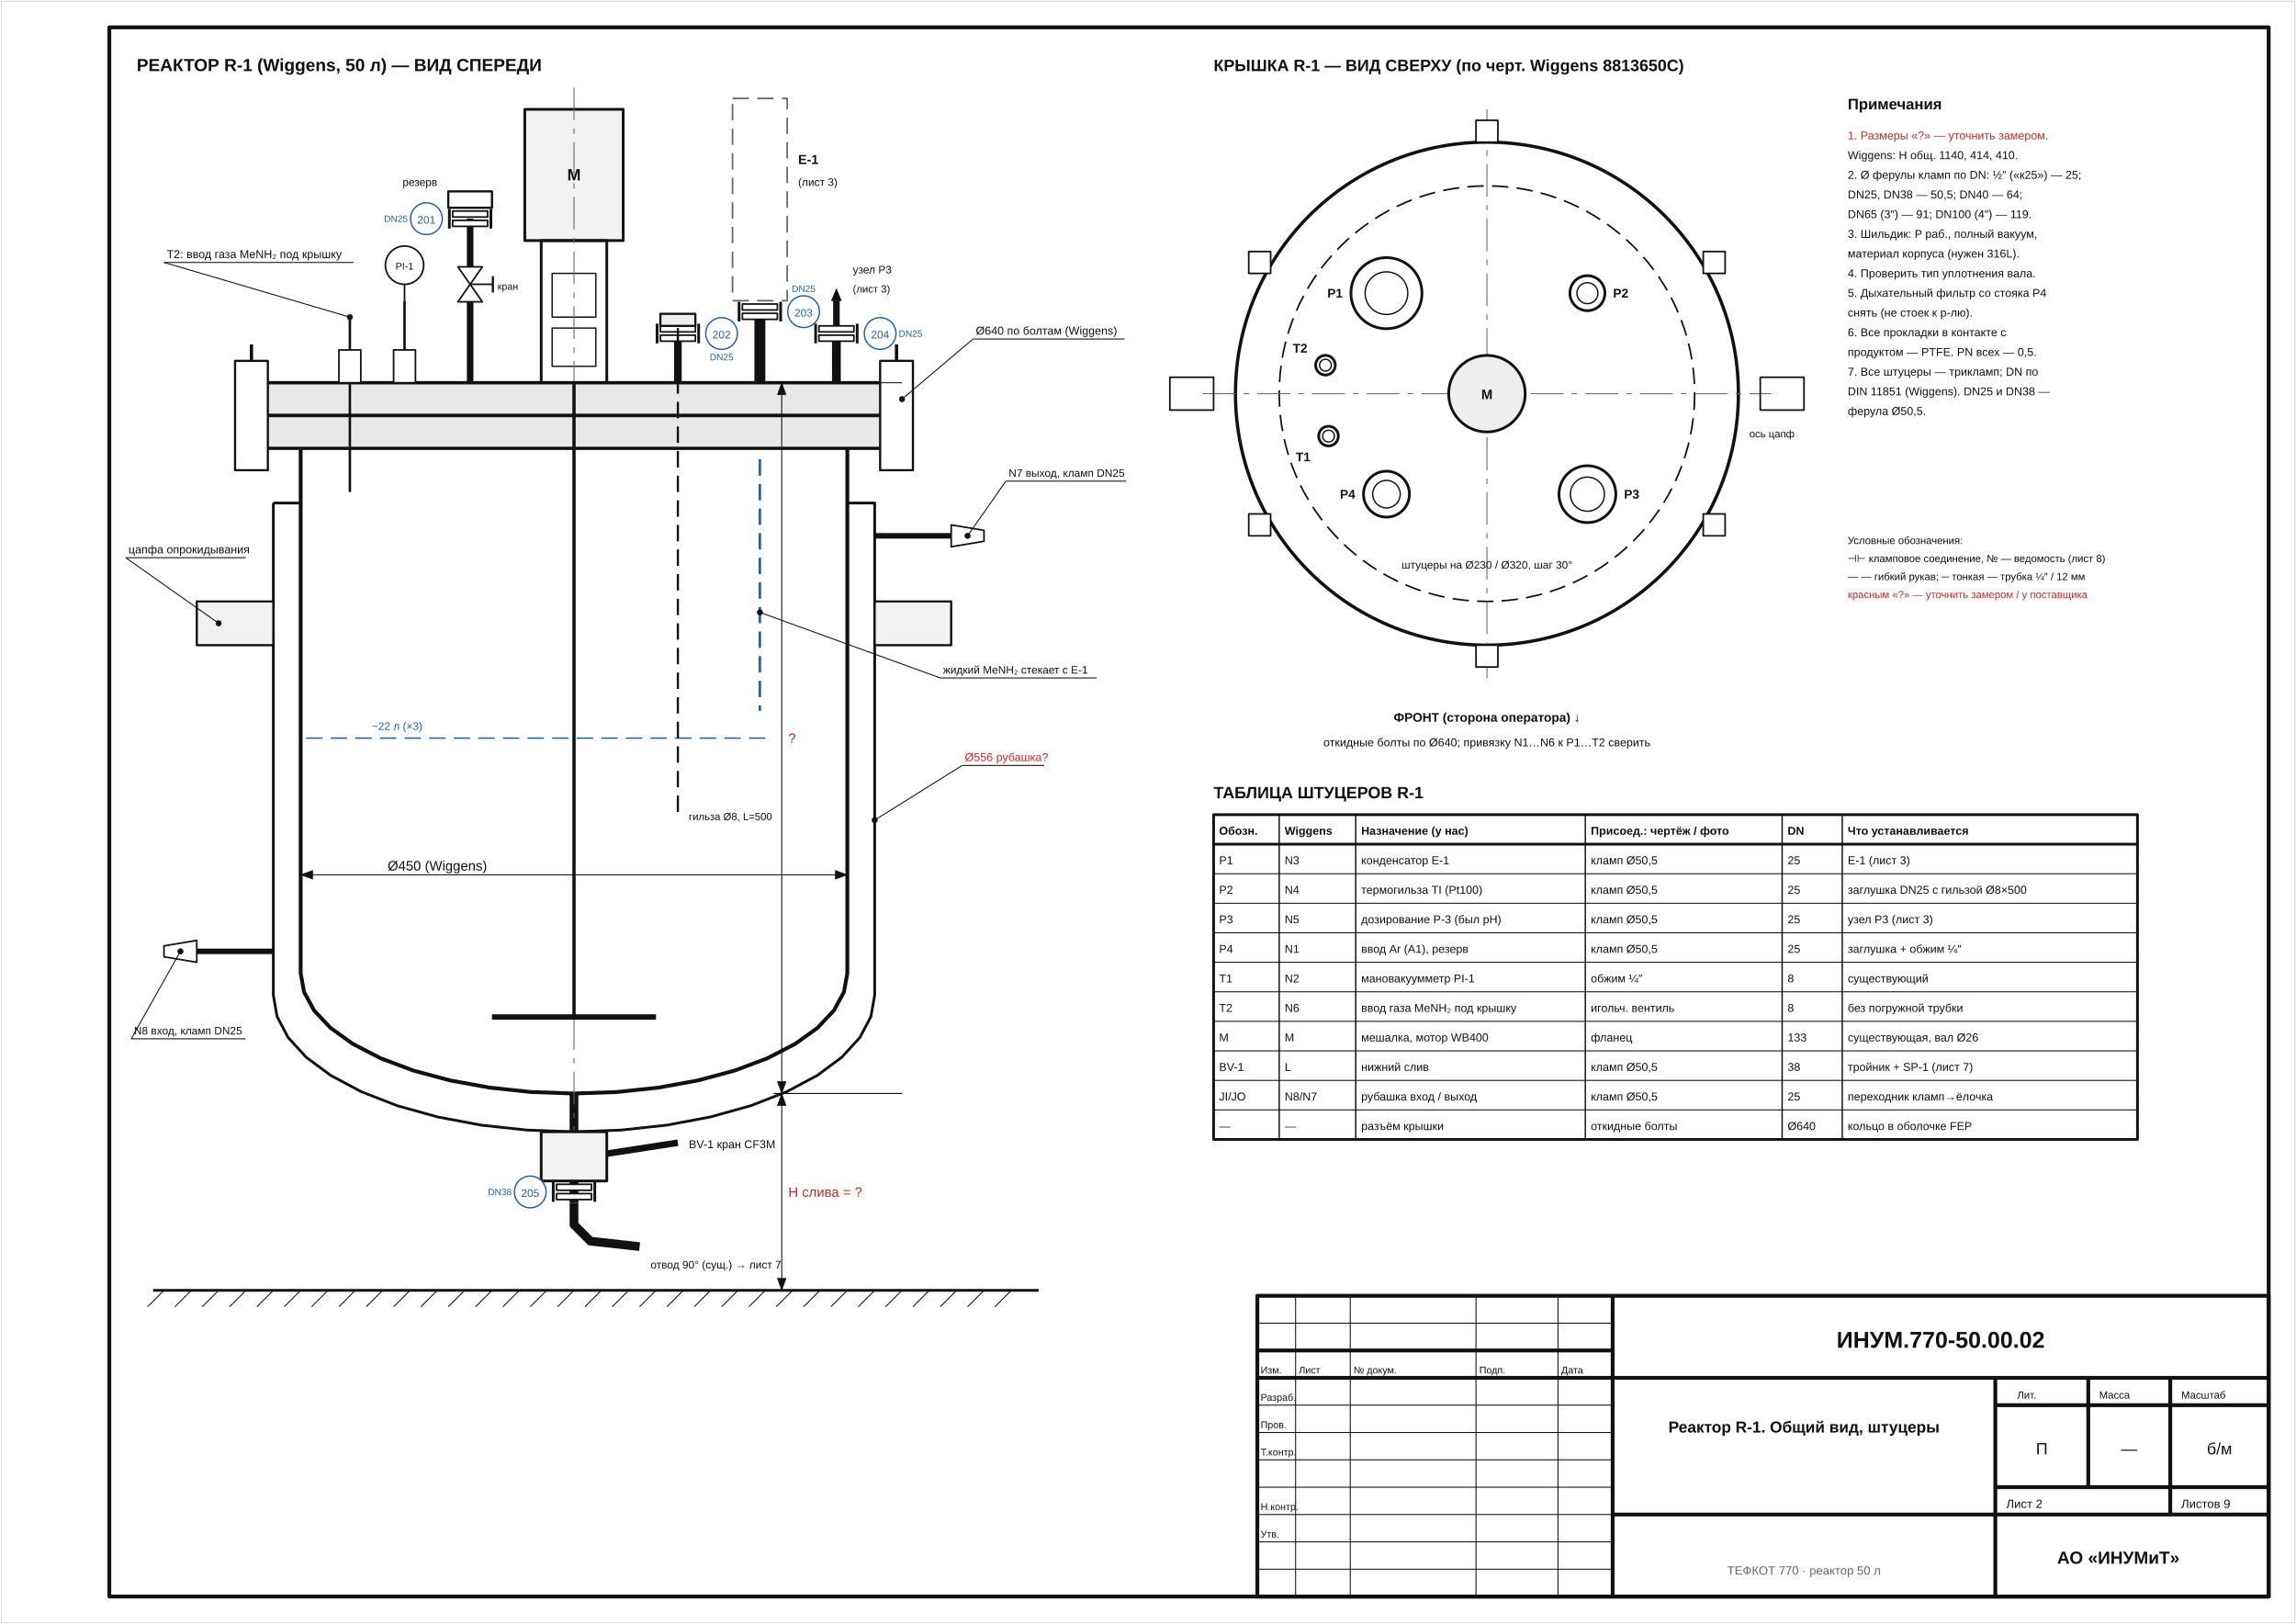
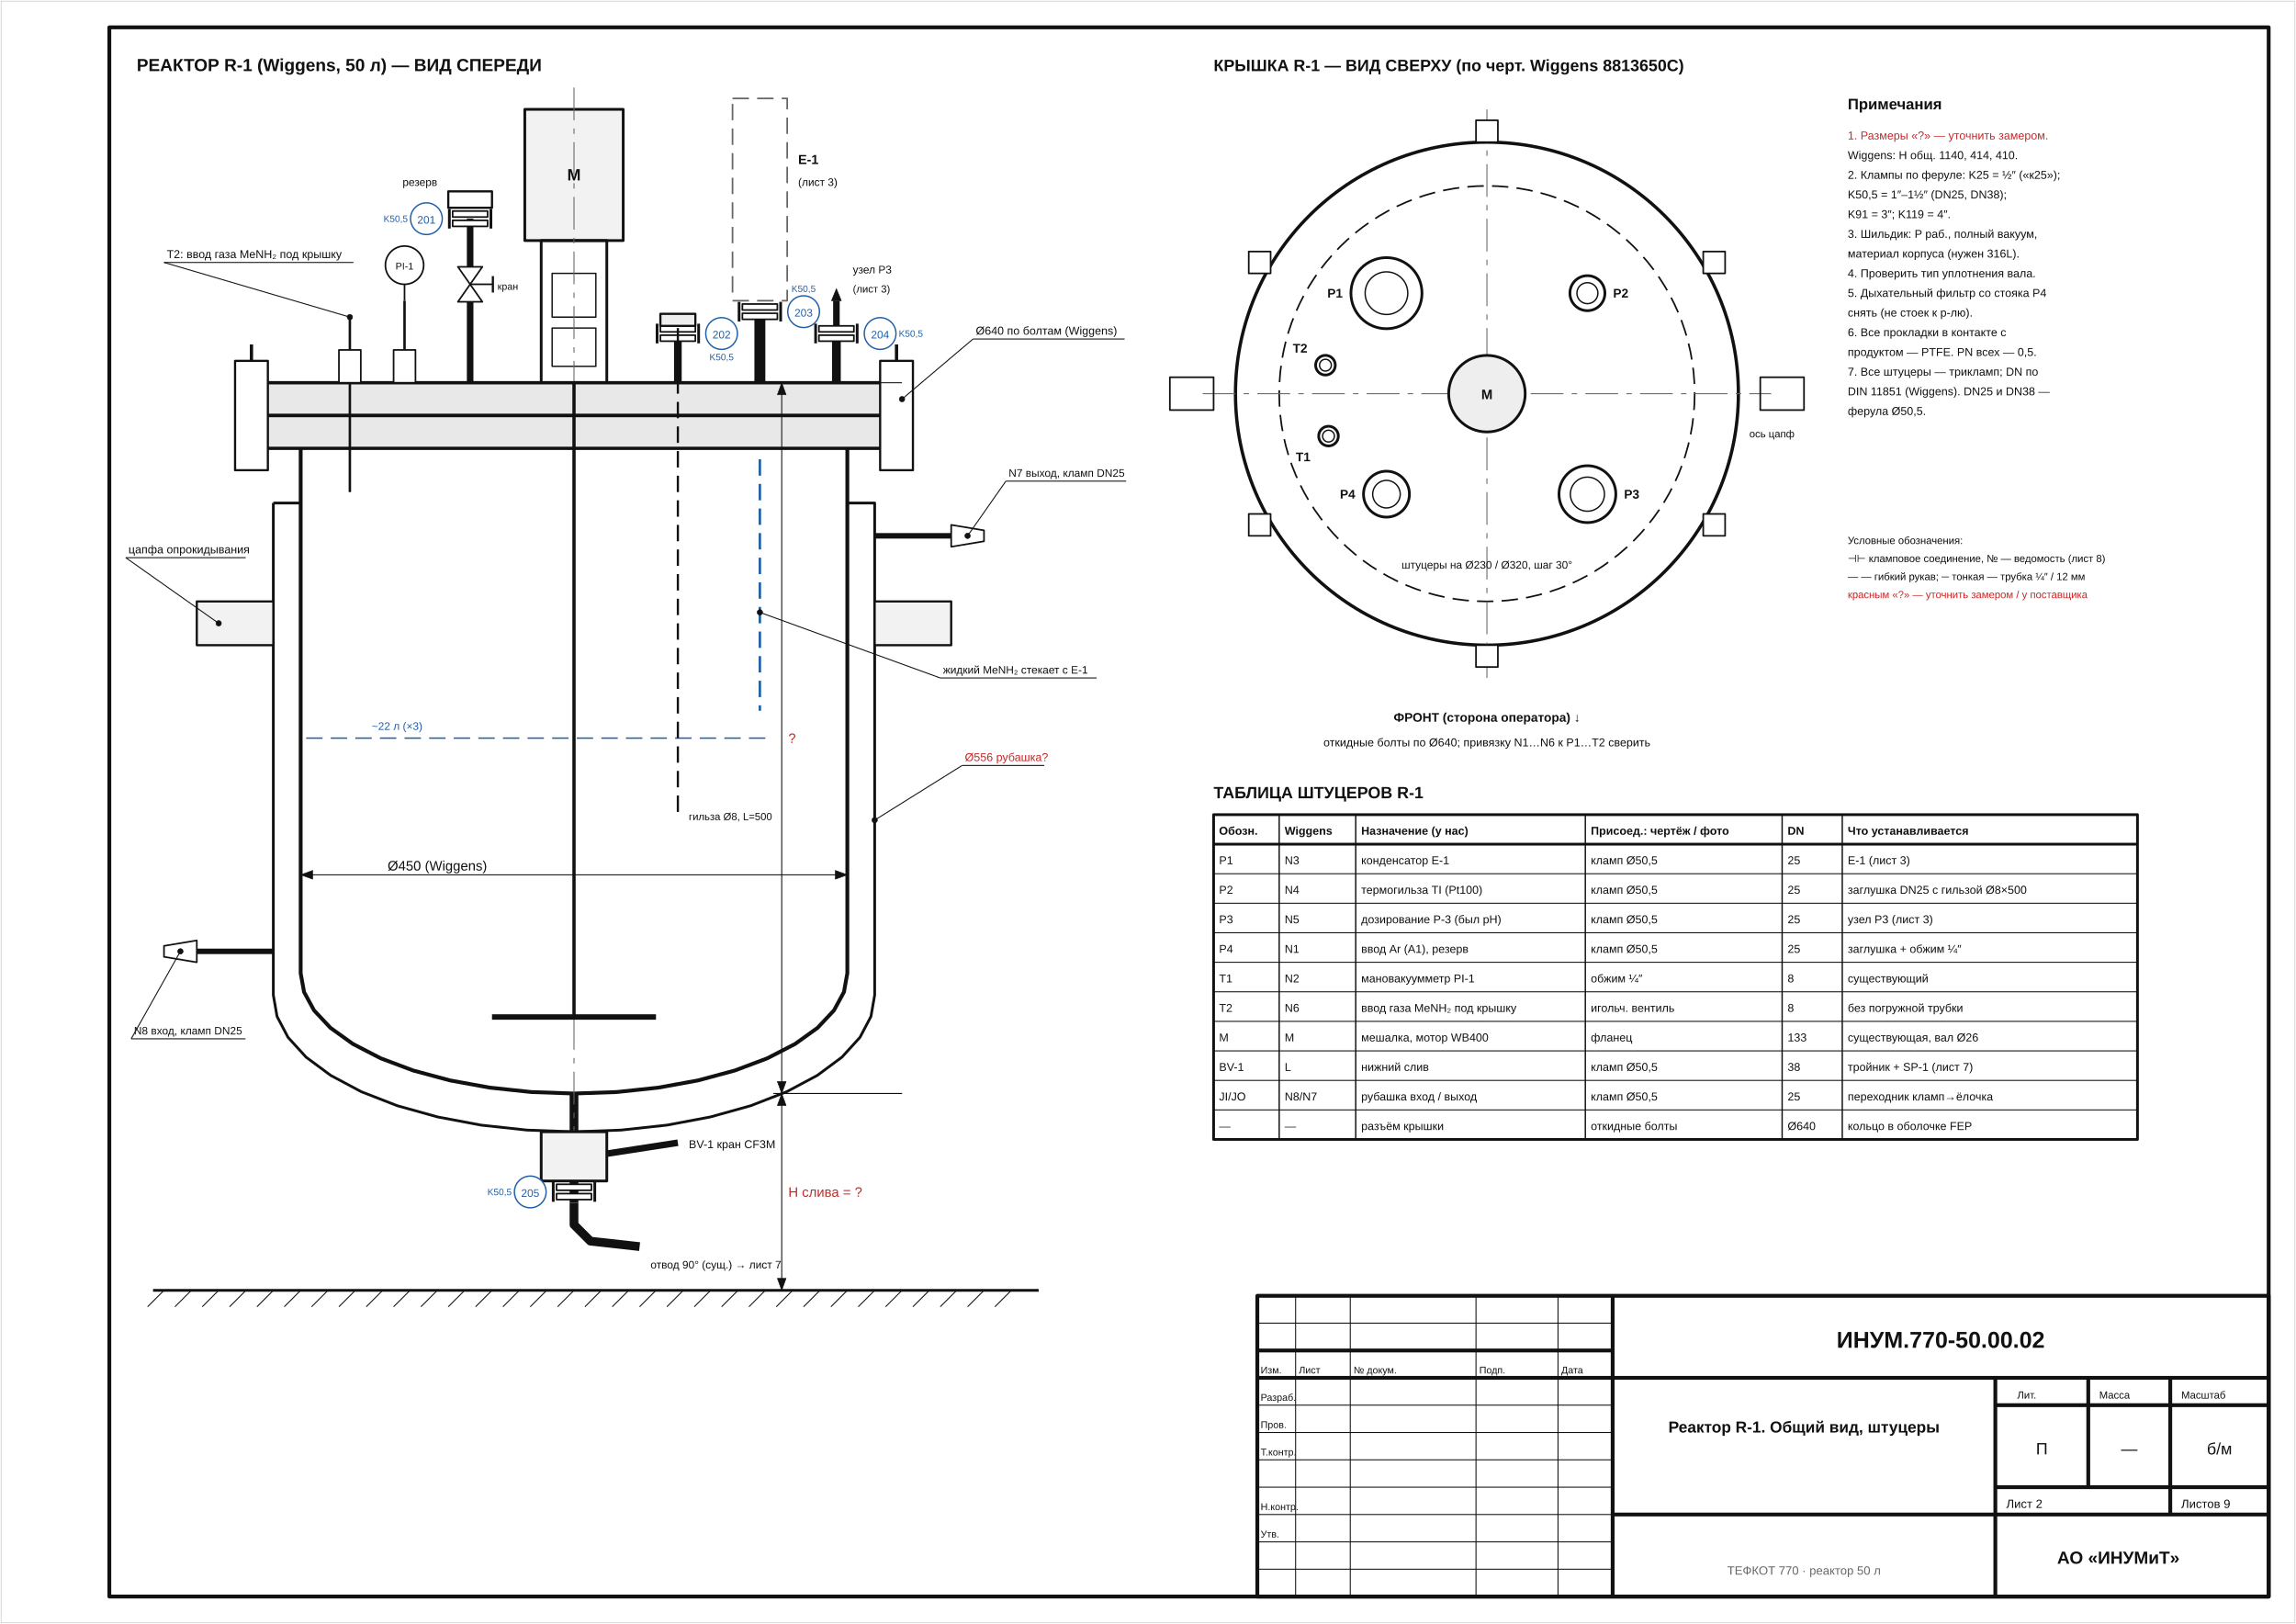
<svg xmlns="http://www.w3.org/2000/svg" viewBox="0 0 420.0 297.0" width="420.0mm" height="297.0mm" font-family="Arial, 'Liberation Sans', sans-serif">
  <rect width="100%" height="100%" fill="#fff" />
  <path d="M230.00,247.00 L295.00,247.00" fill="none" stroke="#111111" stroke-width="0.7" stroke-linejoin="round" />
  <path d="M230.00,252.00 L295.00,252.00" fill="none" stroke="#111111" stroke-width="0.7" stroke-linejoin="round" />
  <path d="M295.00,237.00 L295.00,292.00" fill="none" stroke="#111111" stroke-width="0.7" stroke-linejoin="round" />
  <path d="M295.00,252.00 L415.00,252.00" fill="none" stroke="#111111" stroke-width="0.7" stroke-linejoin="round" />
  <path d="M365.00,252.00 L365.00,292.00" fill="none" stroke="#111111" stroke-width="0.7" stroke-linejoin="round" />
  <path d="M295.00,277.00 L415.00,277.00" fill="none" stroke="#111111" stroke-width="0.7" stroke-linejoin="round" />
  <path d="M365.00,257.00 L415.00,257.00" fill="none" stroke="#111111" stroke-width="0.7" stroke-linejoin="round" />
  <path d="M365.00,272.00 L415.00,272.00" fill="none" stroke="#111111" stroke-width="0.7" stroke-linejoin="round" />
  <path d="M382.00,252.00 L382.00,272.00" fill="none" stroke="#111111" stroke-width="0.7" stroke-linejoin="round" />
  <path d="M397.00,252.00 L397.00,272.00" fill="none" stroke="#111111" stroke-width="0.7" stroke-linejoin="round" />
  <path d="M397.00,272.00 L397.00,277.00" fill="none" stroke="#111111" stroke-width="0.7" stroke-linejoin="round" />
  <path d="M55.00,82.00 L55.00,178.00 L55.62,181.44 L57.45,184.80 L60.45,187.99 L64.55,190.93 L69.64,193.56 L75.61,195.80 L82.30,197.60 L89.55,198.92 L97.18,199.73 L105.00,200.00 L112.82,199.73 L120.45,198.92 L127.70,197.60 L134.39,195.80 L140.36,193.56 L145.45,190.93 L149.55,187.99 L152.55,184.80 L154.38,181.44 L155.00,178.00 L155.00,82.00" fill="none" stroke="#111111" stroke-width="0.7" stroke-linejoin="round" />
  <path d="M50.00,92.00 L50.00,182.00 L50.68,185.91 L52.69,189.73 L55.99,193.35 L60.50,196.69 L66.11,199.68 L72.67,202.23 L80.03,204.28 L88.00,205.78 L96.40,206.69 L105.00,207.00 L113.60,206.69 L122.00,205.78 L129.97,204.28 L137.33,202.23 L143.89,199.68 L149.50,196.69 L154.01,193.35 L157.31,189.73 L159.32,185.91 L160.00,182.00 L160.00,92.00 L155.00,92.00" fill="none" stroke="#111111" stroke-width="0.5" stroke-linejoin="round" />
  <path d="M50.00,92.00 L55.00,92.00" fill="none" stroke="#111111" stroke-width="0.5" stroke-linejoin="round" />
  <path d="M74.00,70.00 L74.00,55.00" fill="none" stroke="#111111" stroke-width="0.45" stroke-linejoin="round" />
  <path d="M86.00,70.00 L86.00,55.20" fill="none" stroke="#111111" stroke-width="1.2" stroke-linejoin="round" />
  <path d="M86.00,48.80 L86.00,40.00" fill="none" stroke="#111111" stroke-width="1.2" stroke-linejoin="round" />
  <path d="M124.00,70.00 L124.00,62.00" fill="none" stroke="#111111" stroke-width="1.4" stroke-linejoin="round" />
  <path d="M139.00,70.00 L139.00,58.00" fill="none" stroke="#111111" stroke-width="2.0" stroke-linejoin="round" />
  <path d="M153.00,70.00 L153.00,62.00" fill="none" stroke="#111111" stroke-width="1.6" stroke-linejoin="round" />
  <path d="M153.00,60.00 L153.00,55.00" fill="none" stroke="#111111" stroke-width="1.2" stroke-linejoin="round" />
  <path d="M50.00,174.00 L36.00,174.00" fill="none" stroke="#111111" stroke-width="1.0" stroke-linejoin="round" />
  <path d="M160.00,98.00 L174.00,98.00" fill="none" stroke="#111111" stroke-width="1.0" stroke-linejoin="round" />
  <path d="M105.00,200.00 L105.00,220.00" fill="none" stroke="#111111" stroke-width="1.6" stroke-linejoin="round" />
  <path d="M105.00,220.00 L105.00,224.00 L108.00,227.00 L117.00,228.00" fill="none" stroke="#111111" stroke-width="1.6" stroke-linejoin="round" />
  <path d="M222.00,154.40 L391.00,154.40" fill="none" stroke="#111111" stroke-width="0.5" stroke-linejoin="round" />
  <path d="M0.20,0.20 L419.80,0.20 L419.80,296.80 L0.20,296.80 Z" fill="none" stroke="#bbbbbb" stroke-width="0.1" stroke-linejoin="round" />
  <path d="M20.00,5.00 L415.00,5.00 L415.00,292.00 L20.00,292.00 Z" fill="none" stroke="#111111" stroke-width="0.7" stroke-linejoin="round" />
  <path d="M230.00,237.00 L415.00,237.00 L415.00,292.00 L230.00,292.00 Z" fill="none" stroke="#111111" stroke-width="0.7" stroke-linejoin="round" />
  <path d="M230.00,242.00 L295.00,242.00" fill="none" stroke="#111111" stroke-width="0.18" stroke-linejoin="round" />
  <path d="M230.00,257.00 L295.00,257.00" fill="none" stroke="#111111" stroke-width="0.18" stroke-linejoin="round" />
  <path d="M230.00,262.00 L295.00,262.00" fill="none" stroke="#111111" stroke-width="0.18" stroke-linejoin="round" />
  <path d="M230.00,267.00 L295.00,267.00" fill="none" stroke="#111111" stroke-width="0.18" stroke-linejoin="round" />
  <path d="M230.00,272.00 L295.00,272.00" fill="none" stroke="#111111" stroke-width="0.18" stroke-linejoin="round" />
  <path d="M230.00,277.00 L295.00,277.00" fill="none" stroke="#111111" stroke-width="0.18" stroke-linejoin="round" />
  <path d="M230.00,282.00 L295.00,282.00" fill="none" stroke="#111111" stroke-width="0.18" stroke-linejoin="round" />
  <path d="M230.00,287.00 L295.00,287.00" fill="none" stroke="#111111" stroke-width="0.18" stroke-linejoin="round" />
  <path d="M237.00,237.00 L237.00,292.00" fill="none" stroke="#111111" stroke-width="0.18" stroke-linejoin="round" />
  <path d="M247.00,237.00 L247.00,292.00" fill="none" stroke="#111111" stroke-width="0.18" stroke-linejoin="round" />
  <path d="M270.00,237.00 L270.00,292.00" fill="none" stroke="#111111" stroke-width="0.18" stroke-linejoin="round" />
  <path d="M285.00,237.00 L285.00,292.00" fill="none" stroke="#111111" stroke-width="0.18" stroke-linejoin="round" />
  <text x="230.60" y="251.20" font-size="1.8" text-anchor="start" fill="#111111">Изм.</text>
  <text x="237.60" y="251.20" font-size="1.8" text-anchor="start" fill="#111111">Лист</text>
  <text x="247.60" y="251.20" font-size="1.8" text-anchor="start" fill="#111111">№ докум.</text>
  <text x="270.60" y="251.20" font-size="1.8" text-anchor="start" fill="#111111">Подп.</text>
  <text x="285.60" y="251.20" font-size="1.8" text-anchor="start" fill="#111111">Дата</text>
  <text x="230.60" y="256.20" font-size="1.8" text-anchor="start" fill="#111111">Разраб.</text>
  <text x="230.60" y="261.20" font-size="1.8" text-anchor="start" fill="#111111">Пров.</text>
  <text x="230.60" y="266.20" font-size="1.8" text-anchor="start" fill="#111111">Т.контр.</text>
  <text x="230.60" y="276.20" font-size="1.8" text-anchor="start" fill="#111111">Н.контр.</text>
  <text x="230.60" y="281.20" font-size="1.8" text-anchor="start" fill="#111111">Утв.</text>
  <text x="248.60" y="256.20" font-size="1.8" text-anchor="start" fill="#111111" />
  <text x="355.00" y="246.50" font-size="4.2" text-anchor="middle" fill="#111111" font-weight="bold">ИНУМ.770-50.00.02</text>
  <text x="330.00" y="262.00" font-size="2.9" text-anchor="middle" fill="#111111" font-weight="bold">Реактор R-1. Общий вид, штуцеры</text>
  <text x="369.00" y="255.80" font-size="1.9" text-anchor="start" fill="#111111">Лит.</text>
  <text x="384.00" y="255.80" font-size="1.9" text-anchor="start" fill="#111111">Масса</text>
  <text x="399.00" y="255.80" font-size="1.9" text-anchor="start" fill="#111111">Масштаб</text>
  <text x="373.50" y="266.00" font-size="3" text-anchor="middle" fill="#111111">П</text>
  <text x="389.50" y="266.00" font-size="3" text-anchor="middle" fill="#111111">—</text>
  <text x="406.00" y="266.00" font-size="3" text-anchor="middle" fill="#111111">б/м</text>
  <text x="367.00" y="275.80" font-size="2.2" text-anchor="start" fill="#111111">Лист 2</text>
  <text x="399.00" y="275.80" font-size="2.2" text-anchor="start" fill="#111111">Листов 9</text>
  <text x="387.50" y="286.00" font-size="3.2" text-anchor="middle" fill="#111111" font-weight="bold">АО «ИНУМиТ»</text>
  <text x="330.00" y="288.00" font-size="2.2" text-anchor="middle" fill="#666666">ТЕФКОТ 770 · реактор 50 л</text>
  <text x="25.00" y="13.00" font-size="3.2" text-anchor="start" fill="#111111" font-weight="bold">РЕАКТОР R-1 (Wiggens, 50 л) — ВИД СПЕРЕДИ</text>
  <path d="M96.00,20.00 L114.00,20.00 L114.00,44.00 L96.00,44.00 Z" fill="#f2f2f2" stroke="#111111" stroke-width="0.5" stroke-linejoin="round" />
  <text x="105.00" y="33.00" font-size="3" text-anchor="middle" fill="#111111" font-weight="bold">M</text>
  <path d="M99.00,44.00 L111.00,44.00 L111.00,70.00 L99.00,70.00 Z" fill="none" stroke="#111111" stroke-width="0.5" stroke-linejoin="round" />
  <path d="M101.00,50.00 L109.00,50.00 L109.00,58.00 L101.00,58.00 Z" fill="none" stroke="#111111" stroke-width="0.25" stroke-linejoin="round" />
  <path d="M101.00,60.00 L109.00,60.00 L109.00,67.00 L101.00,67.00 Z" fill="none" stroke="#111111" stroke-width="0.25" stroke-linejoin="round" />
  <path d="M105.00,16.00 L105.00,212.00" fill="none" stroke="#666666" stroke-width="0.18" stroke-dasharray="6 1.5 1 1.5" stroke-linejoin="round" />
  <path d="M45.00,70.00 L165.00,70.00 L165.00,76.00 L45.00,76.00 Z" fill="#e8e8e8" stroke="#111111" stroke-width="0.6" stroke-linejoin="round" />
  <path d="M45.00,76.00 L165.00,76.00 L165.00,82.00 L45.00,82.00 Z" fill="#e8e8e8" stroke="#111111" stroke-width="0.6" stroke-linejoin="round" />
  <path d="M43.00,66.00 L49.00,66.00 L49.00,86.00 L43.00,86.00 Z" fill="#ffffff" stroke="#111111" stroke-width="0.4" stroke-linejoin="round" />
  <path d="M46.00,63.00 L46.00,66.00" fill="none" stroke="#111111" stroke-width="0.6" stroke-linejoin="round" />
  <path d="M161.00,66.00 L167.00,66.00 L167.00,86.00 L161.00,86.00 Z" fill="#ffffff" stroke="#111111" stroke-width="0.4" stroke-linejoin="round" />
  <path d="M164.00,63.00 L164.00,66.00" fill="none" stroke="#111111" stroke-width="0.6" stroke-linejoin="round" />
  <path d="M36.00,110.00 L50.00,110.00 L50.00,118.00 L36.00,118.00 Z" fill="#f2f2f2" stroke="#111111" stroke-width="0.4" stroke-linejoin="round" />
  <path d="M160.00,110.00 L174.00,110.00 L174.00,118.00 L160.00,118.00 Z" fill="#f2f2f2" stroke="#111111" stroke-width="0.4" stroke-linejoin="round" />
  <path d="M40.00,114.00 L23.00,102.00" fill="none" stroke="#111111" stroke-width="0.18" stroke-linejoin="round" />
  <path d="M23.00,102.00 L44.95,102.00" fill="none" stroke="#111111" stroke-width="0.18" stroke-linejoin="round" />
  <text x="23.50" y="101.20" font-size="2.1" text-anchor="start" fill="#111111">цапфа опрокидывания</text>
  <circle cx="40.00" cy="114.00" r="0.50" fill="#111111" stroke="#111111" stroke-width="0.1" />
  <path d="M105.00,70.00 L105.00,186.00" fill="none" stroke="#111111" stroke-width="0.6" stroke-linejoin="round" />
  <path d="M90.00,186.00 L120.00,186.00" fill="none" stroke="#111111" stroke-width="1.0" stroke-linejoin="round" />
  <path d="M56.00,135.00 L140.00,135.00" fill="none" stroke="#1f5fa8" stroke-width="0.25" stroke-dasharray="3 1.5" stroke-linejoin="round" />
  <text x="68.00" y="133.50" font-size="2.0" text-anchor="start" fill="#1f5fa8">~22 л (×3)</text>
  <path d="M64.00,58.00 L64.00,90.00" fill="none" stroke="#111111" stroke-width="0.45" stroke-linejoin="round" />
  <path d="M62.00,64.00 L66.00,64.00 L66.00,70.00 L62.00,70.00 Z" fill="#ffffff" stroke="#111111" stroke-width="0.3" stroke-linejoin="round" />
  <path d="M64.00,58.00 L30.00,48.00" fill="none" stroke="#111111" stroke-width="0.18" stroke-linejoin="round" />
  <path d="M30.00,48.00 L64.65,48.00" fill="none" stroke="#111111" stroke-width="0.18" stroke-linejoin="round" />
  <text x="30.50" y="47.20" font-size="2.1" text-anchor="start" fill="#111111">T2: ввод газа MeNH₂ под крышку</text>
  <circle cx="64.00" cy="58.00" r="0.50" fill="#111111" stroke="#111111" stroke-width="0.1" />
  <path d="M139.00,84.00 L139.00,130.00" fill="none" stroke="#1f5fa8" stroke-width="0.45" stroke-dasharray="3 1.5" stroke-linejoin="round" />
  <path d="M139.00,112.00 L172.00,124.00" fill="none" stroke="#111111" stroke-width="0.18" stroke-linejoin="round" />
  <path d="M172.00,124.00 L200.60,124.00" fill="none" stroke="#111111" stroke-width="0.18" stroke-linejoin="round" />
  <text x="172.50" y="123.20" font-size="2.0" text-anchor="start" fill="#111111">жидкий MeNH₂ стекает с E-1</text>
  <circle cx="139.00" cy="112.00" r="0.50" fill="#111111" stroke="#111111" stroke-width="0.1" />
  <path d="M72.00,64.00 L76.00,64.00 L76.00,70.00 L72.00,70.00 Z" fill="#ffffff" stroke="#111111" stroke-width="0.3" stroke-linejoin="round" />
  <path d="M74.00,55.00 L74.00,52.00" fill="none" stroke="#111111" stroke-width="0.3" stroke-linejoin="round" />
  <circle cx="74.00" cy="48.50" r="3.50" fill="#ffffff" stroke="#111111" stroke-width="0.3" />
  <text x="74.00" y="49.30" font-size="1.8" text-anchor="middle" fill="#111111">PI-1</text>
  <path d="M83.76,48.80 L88.24,55.20 L83.76,55.20 L88.24,48.80 Z" fill="#ffffff" stroke="#111111" stroke-width="0.3" stroke-linejoin="round" />
  <path d="M86.00,52.00 L90.16,52.00" fill="none" stroke="#111111" stroke-width="0.3" stroke-linejoin="round" />
  <path d="M90.16,50.50 L90.16,53.50" fill="none" stroke="#111111" stroke-width="0.4" stroke-linejoin="round" />
  <text x="91.00" y="53.00" font-size="1.8" text-anchor="start" fill="#111111">кран</text>
  <path d="M82.80,38.60 L89.20,38.60 L89.20,39.70 L82.80,39.70 Z" fill="#ffffff" stroke="#111111" stroke-width="0.3" stroke-linejoin="round" />
  <path d="M82.80,40.30 L89.20,40.30 L89.20,41.40 L82.80,41.40 Z" fill="#ffffff" stroke="#111111" stroke-width="0.3" stroke-linejoin="round" />
  <path d="M82.20,38.20 L82.20,41.80" fill="none" stroke="#111111" stroke-width="0.5" stroke-linejoin="round" />
  <path d="M89.80,38.20 L89.80,41.80" fill="none" stroke="#111111" stroke-width="0.5" stroke-linejoin="round" />
  <circle cx="78.00" cy="40.00" r="2.90" fill="#ffffff" stroke="#1f5fa8" stroke-width="0.25" />
  <text x="78.00" y="40.90" font-size="2.0" text-anchor="middle" fill="#1f5fa8">201</text>
  <path d="M82.00,35.00 L90.00,35.00 L90.00,38.00 L82.00,38.00 Z" fill="#ffffff" stroke="#111111" stroke-width="0.4" stroke-linejoin="round" />
  <text x="80.00" y="34.00" font-size="2.0" text-anchor="end" fill="#111111">резерв</text>
  <path d="M120.80,59.60 L127.20,59.60 L127.20,60.70 L120.80,60.70 Z" fill="#ffffff" stroke="#111111" stroke-width="0.3" stroke-linejoin="round" />
  <path d="M120.80,61.30 L127.20,61.30 L127.20,62.40 L120.80,62.40 Z" fill="#ffffff" stroke="#111111" stroke-width="0.3" stroke-linejoin="round" />
  <path d="M120.20,59.20 L120.20,62.80" fill="none" stroke="#111111" stroke-width="0.5" stroke-linejoin="round" />
  <path d="M127.80,59.20 L127.80,62.80" fill="none" stroke="#111111" stroke-width="0.5" stroke-linejoin="round" />
  <circle cx="132.00" cy="61.00" r="2.90" fill="#ffffff" stroke="#1f5fa8" stroke-width="0.25" />
  <text x="132.00" y="61.90" font-size="2.0" text-anchor="middle" fill="#1f5fa8">202</text>
  <path d="M120.80,57.40 L127.20,57.40 L127.20,59.60 L120.80,59.60 Z" fill="#eeeeee" stroke="#111111" stroke-width="0.4" stroke-linejoin="round" />
  <path d="M124.00,60.00 L124.00,150.00" fill="none" stroke="#111111" stroke-width="0.4" stroke-dasharray="3 1.5" stroke-linejoin="round" />
  <text x="126.00" y="150.00" font-size="1.9" text-anchor="start" fill="#111111">гильза Ø8, L=500</text>
  <path d="M135.80,55.60 L142.20,55.60 L142.20,56.70 L135.80,56.70 Z" fill="#ffffff" stroke="#111111" stroke-width="0.3" stroke-linejoin="round" />
  <path d="M135.80,57.30 L142.20,57.30 L142.20,58.40 L135.80,58.40 Z" fill="#ffffff" stroke="#111111" stroke-width="0.3" stroke-linejoin="round" />
  <path d="M135.20,55.20 L135.20,58.80" fill="none" stroke="#111111" stroke-width="0.5" stroke-linejoin="round" />
  <path d="M142.80,55.20 L142.80,58.80" fill="none" stroke="#111111" stroke-width="0.5" stroke-linejoin="round" />
  <circle cx="147.00" cy="57.00" r="2.90" fill="#ffffff" stroke="#1f5fa8" stroke-width="0.25" />
  <text x="147.00" y="57.90" font-size="2.0" text-anchor="middle" fill="#1f5fa8">203</text>
  <path d="M134.00,18.00 L144.00,18.00 L144.00,55.00 L134.00,55.00 Z" fill="none" stroke="#666666" stroke-width="0.3" stroke-dasharray="3 1.5" stroke-linejoin="round" />
  <text x="146.00" y="30.00" font-size="2.4" text-anchor="start" fill="#111111" font-weight="bold">E-1</text>
  <text x="146.00" y="34.00" font-size="2.0" text-anchor="start" fill="#111111">(лист 3)</text>
  <path d="M149.80,59.60 L156.20,59.60 L156.20,60.70 L149.80,60.70 Z" fill="#ffffff" stroke="#111111" stroke-width="0.3" stroke-linejoin="round" />
  <path d="M149.80,61.30 L156.20,61.30 L156.20,62.40 L149.80,62.40 Z" fill="#ffffff" stroke="#111111" stroke-width="0.3" stroke-linejoin="round" />
  <path d="M149.20,59.20 L149.20,62.80" fill="none" stroke="#111111" stroke-width="0.5" stroke-linejoin="round" />
  <path d="M156.80,59.20 L156.80,62.80" fill="none" stroke="#111111" stroke-width="0.5" stroke-linejoin="round" />
  <circle cx="161.00" cy="61.00" r="2.90" fill="#ffffff" stroke="#1f5fa8" stroke-width="0.25" />
  <text x="161.00" y="61.90" font-size="2.0" text-anchor="middle" fill="#1f5fa8">204</text>
  <path d="M153.00,52.80 L153.90,55.00 L152.10,55.00 Z" fill="#111111" stroke="#111111" stroke-width="0.1" stroke-linejoin="round" />
  <text x="156.00" y="50.00" font-size="2.0" text-anchor="start" fill="#111111">узел P3</text>
  <text x="156.00" y="53.50" font-size="1.9" text-anchor="start" fill="#111111">(лист 3)</text>
  <path d="M36.00,172.00 L30.00,173.00 L30.00,175.00 L36.00,176.00 Z" fill="none" stroke="#111111" stroke-width="0.3" stroke-linejoin="round" />
  <path d="M33.00,174.00 L24.00,190.00" fill="none" stroke="#111111" stroke-width="0.18" stroke-linejoin="round" />
  <path d="M24.00,190.00 L44.90,190.00" fill="none" stroke="#111111" stroke-width="0.18" stroke-linejoin="round" />
  <text x="24.50" y="189.20" font-size="2.0" text-anchor="start" fill="#111111">N8 вход, кламп DN25</text>
  <circle cx="33.00" cy="174.00" r="0.50" fill="#111111" stroke="#111111" stroke-width="0.1" />
  <path d="M174.00,96.00 L180.00,97.00 L180.00,99.00 L174.00,100.00 Z" fill="none" stroke="#111111" stroke-width="0.3" stroke-linejoin="round" />
  <path d="M177.00,98.00 L184.00,88.00" fill="none" stroke="#111111" stroke-width="0.18" stroke-linejoin="round" />
  <path d="M184.00,88.00 L206.00,88.00" fill="none" stroke="#111111" stroke-width="0.18" stroke-linejoin="round" />
  <text x="184.50" y="87.20" font-size="2.0" text-anchor="start" fill="#111111">N7 выход, кламп DN25</text>
  <circle cx="177.00" cy="98.00" r="0.50" fill="#111111" stroke="#111111" stroke-width="0.1" />
  <path d="M99.00,207.00 L111.00,207.00 L111.00,216.00 L99.00,216.00 Z" fill="#f2f2f2" stroke="#111111" stroke-width="0.5" stroke-linejoin="round" />
  <path d="M111.00,211.00 L124.00,209.00" fill="none" stroke="#111111" stroke-width="1.2" stroke-linejoin="round" />
  <text x="126.00" y="210.00" font-size="2.1" text-anchor="start" fill="#111111">BV-1 кран CF3M</text>
  <path d="M101.80,216.60 L108.20,216.60 L108.20,217.70 L101.80,217.70 Z" fill="#ffffff" stroke="#111111" stroke-width="0.3" stroke-linejoin="round" />
  <path d="M101.80,218.30 L108.20,218.30 L108.20,219.40 L101.80,219.40 Z" fill="#ffffff" stroke="#111111" stroke-width="0.3" stroke-linejoin="round" />
  <path d="M101.20,216.20 L101.20,219.80" fill="none" stroke="#111111" stroke-width="0.5" stroke-linejoin="round" />
  <path d="M108.80,216.20 L108.80,219.80" fill="none" stroke="#111111" stroke-width="0.5" stroke-linejoin="round" />
  <circle cx="97.00" cy="218.00" r="2.90" fill="#ffffff" stroke="#1f5fa8" stroke-width="0.25" />
  <text x="97.00" y="218.90" font-size="2.0" text-anchor="middle" fill="#1f5fa8">205</text>
  <text x="119.00" y="232.00" font-size="2.0" text-anchor="start" fill="#111111">отвод 90° (сущ.) → лист 7</text>
  <path d="M28.00,236.00 L190.00,236.00" fill="none" stroke="#111111" stroke-width="0.5" stroke-linejoin="round" />
  <path d="M30.00,236.00 L27.00,239.00" fill="none" stroke="#111111" stroke-width="0.18" stroke-linejoin="round" />
  <path d="M35.00,236.00 L32.00,239.00" fill="none" stroke="#111111" stroke-width="0.18" stroke-linejoin="round" />
  <path d="M40.00,236.00 L37.00,239.00" fill="none" stroke="#111111" stroke-width="0.18" stroke-linejoin="round" />
  <path d="M45.00,236.00 L42.00,239.00" fill="none" stroke="#111111" stroke-width="0.18" stroke-linejoin="round" />
  <path d="M50.00,236.00 L47.00,239.00" fill="none" stroke="#111111" stroke-width="0.18" stroke-linejoin="round" />
  <path d="M55.00,236.00 L52.00,239.00" fill="none" stroke="#111111" stroke-width="0.18" stroke-linejoin="round" />
  <path d="M60.00,236.00 L57.00,239.00" fill="none" stroke="#111111" stroke-width="0.18" stroke-linejoin="round" />
  <path d="M65.00,236.00 L62.00,239.00" fill="none" stroke="#111111" stroke-width="0.18" stroke-linejoin="round" />
  <path d="M70.00,236.00 L67.00,239.00" fill="none" stroke="#111111" stroke-width="0.18" stroke-linejoin="round" />
  <path d="M75.00,236.00 L72.00,239.00" fill="none" stroke="#111111" stroke-width="0.18" stroke-linejoin="round" />
  <path d="M80.00,236.00 L77.00,239.00" fill="none" stroke="#111111" stroke-width="0.18" stroke-linejoin="round" />
  <path d="M85.00,236.00 L82.00,239.00" fill="none" stroke="#111111" stroke-width="0.18" stroke-linejoin="round" />
  <path d="M90.00,236.00 L87.00,239.00" fill="none" stroke="#111111" stroke-width="0.18" stroke-linejoin="round" />
  <path d="M95.00,236.00 L92.00,239.00" fill="none" stroke="#111111" stroke-width="0.18" stroke-linejoin="round" />
  <path d="M100.00,236.00 L97.00,239.00" fill="none" stroke="#111111" stroke-width="0.18" stroke-linejoin="round" />
  <path d="M105.00,236.00 L102.00,239.00" fill="none" stroke="#111111" stroke-width="0.18" stroke-linejoin="round" />
  <path d="M110.00,236.00 L107.00,239.00" fill="none" stroke="#111111" stroke-width="0.18" stroke-linejoin="round" />
  <path d="M115.00,236.00 L112.00,239.00" fill="none" stroke="#111111" stroke-width="0.18" stroke-linejoin="round" />
  <path d="M120.00,236.00 L117.00,239.00" fill="none" stroke="#111111" stroke-width="0.18" stroke-linejoin="round" />
  <path d="M125.00,236.00 L122.00,239.00" fill="none" stroke="#111111" stroke-width="0.18" stroke-linejoin="round" />
  <path d="M130.00,236.00 L127.00,239.00" fill="none" stroke="#111111" stroke-width="0.18" stroke-linejoin="round" />
  <path d="M135.00,236.00 L132.00,239.00" fill="none" stroke="#111111" stroke-width="0.18" stroke-linejoin="round" />
  <path d="M140.00,236.00 L137.00,239.00" fill="none" stroke="#111111" stroke-width="0.18" stroke-linejoin="round" />
  <path d="M145.00,236.00 L142.00,239.00" fill="none" stroke="#111111" stroke-width="0.18" stroke-linejoin="round" />
  <path d="M150.00,236.00 L147.00,239.00" fill="none" stroke="#111111" stroke-width="0.18" stroke-linejoin="round" />
  <path d="M155.00,236.00 L152.00,239.00" fill="none" stroke="#111111" stroke-width="0.18" stroke-linejoin="round" />
  <path d="M160.00,236.00 L157.00,239.00" fill="none" stroke="#111111" stroke-width="0.18" stroke-linejoin="round" />
  <path d="M165.00,236.00 L162.00,239.00" fill="none" stroke="#111111" stroke-width="0.18" stroke-linejoin="round" />
  <path d="M170.00,236.00 L167.00,239.00" fill="none" stroke="#111111" stroke-width="0.18" stroke-linejoin="round" />
  <path d="M175.00,236.00 L172.00,239.00" fill="none" stroke="#111111" stroke-width="0.18" stroke-linejoin="round" />
  <path d="M180.00,236.00 L177.00,239.00" fill="none" stroke="#111111" stroke-width="0.18" stroke-linejoin="round" />
  <path d="M185.00,236.00 L182.00,239.00" fill="none" stroke="#111111" stroke-width="0.18" stroke-linejoin="round" />
  <path d="M55.00,160.00 L55.00,161.50" fill="none" stroke="#111111" stroke-width="0.18" stroke-linejoin="round" />
  <path d="M155.00,160.00 L155.00,161.50" fill="none" stroke="#111111" stroke-width="0.18" stroke-linejoin="round" />
  <path d="M55.00,160.00 L155.00,160.00" fill="none" stroke="#111111" stroke-width="0.18" stroke-linejoin="round" />
  <path d="M55.00,160.00 L57.20,159.20 L57.20,160.80 Z" fill="#111111" stroke="#111111" stroke-width="0.1" stroke-linejoin="round" />
  <path d="M155.00,160.00 L152.80,160.80 L152.80,159.20 Z" fill="#111111" stroke="#111111" stroke-width="0.1" stroke-linejoin="round" />
  <text x="105.00" y="159.20" font-size="2.5" text-anchor="middle" fill="#111111" />
  <text x="80.00" y="159.20" font-size="2.5" text-anchor="middle" fill="#111111">Ø450 (Wiggens)</text>
  <path d="M160.00,150.00 L176.00,140.00" fill="none" stroke="#111111" stroke-width="0.18" stroke-linejoin="round" />
  <path d="M176.00,140.00 L191.02,140.00" fill="none" stroke="#111111" stroke-width="0.18" stroke-linejoin="round" />
  <text x="176.50" y="139.20" font-size="2.1" text-anchor="start" fill="#c62828">Ø556 рубашка?</text>
  <circle cx="160.00" cy="150.00" r="0.50" fill="#111111" stroke="#111111" stroke-width="0.1" />
  <path d="M165.00,70.00 L141.50,70.00" fill="none" stroke="#111111" stroke-width="0.18" stroke-linejoin="round" />
  <path d="M165.00,200.00 L141.50,200.00" fill="none" stroke="#111111" stroke-width="0.18" stroke-linejoin="round" />
  <path d="M143.00,70.00 L143.00,200.00" fill="none" stroke="#111111" stroke-width="0.18" stroke-linejoin="round" />
  <path d="M143.00,70.00 L143.80,72.20 L142.20,72.20 Z" fill="#111111" stroke="#111111" stroke-width="0.1" stroke-linejoin="round" />
  <path d="M143.00,200.00 L142.20,197.80 L143.80,197.80 Z" fill="#111111" stroke="#111111" stroke-width="0.1" stroke-linejoin="round" />
  <text x="144.20" y="135.88" font-size="2.5" text-anchor="start" fill="#c62828">?</text>
  <path d="M165.00,200.00 L141.50,200.00" fill="none" stroke="#111111" stroke-width="0.18" stroke-linejoin="round" />
  <path d="M165.00,236.00 L141.50,236.00" fill="none" stroke="#111111" stroke-width="0.18" stroke-linejoin="round" />
  <path d="M143.00,200.00 L143.00,236.00" fill="none" stroke="#111111" stroke-width="0.18" stroke-linejoin="round" />
  <path d="M143.00,200.00 L143.80,202.20 L142.20,202.20 Z" fill="#111111" stroke="#111111" stroke-width="0.1" stroke-linejoin="round" />
  <path d="M143.00,236.00 L142.20,233.80 L143.80,233.80 Z" fill="#111111" stroke="#111111" stroke-width="0.1" stroke-linejoin="round" />
  <text x="144.20" y="218.88" font-size="2.5" text-anchor="start" fill="#c62828">H слива = ?</text>
  <path d="M165.00,73.00 L178.00,62.00" fill="none" stroke="#111111" stroke-width="0.18" stroke-linejoin="round" />
  <path d="M178.00,62.00 L205.72,62.00" fill="none" stroke="#111111" stroke-width="0.18" stroke-linejoin="round" />
  <text x="178.50" y="61.20" font-size="2.1" text-anchor="start" fill="#111111">Ø640 по болтам (Wiggens)</text>
  <circle cx="165.00" cy="73.00" r="0.50" fill="#111111" stroke="#111111" stroke-width="0.1" />
  <text x="222.00" y="13.00" font-size="3.0" text-anchor="start" fill="#111111" font-weight="bold">КРЫШКА R-1 — ВИД СВЕРХУ (по черт. Wiggens 8813650C)</text>
  <circle cx="272.00" cy="72.00" r="46.00" fill="none" stroke="#111111" stroke-width="0.6" />
  <circle cx="272.00" cy="72.00" r="38.00" fill="none" stroke="#111111" stroke-width="0.3" stroke-dasharray="3 1.5" />
  <path d="M220.00,72.00 L324.00,72.00" fill="none" stroke="#666666" stroke-width="0.18" stroke-dasharray="6 1.5 1 1.5" stroke-linejoin="round" />
  <path d="M272.00,20.00 L272.00,124.00" fill="none" stroke="#666666" stroke-width="0.18" stroke-dasharray="6 1.5 1 1.5" stroke-linejoin="round" />
  <path d="M311.57,94.00 L315.57,94.00 L315.57,98.00 L311.57,98.00 Z" fill="#ffffff" stroke="#111111" stroke-width="0.3" stroke-linejoin="round" />
  <path d="M270.00,118.00 L274.00,118.00 L274.00,122.00 L270.00,122.00 Z" fill="#ffffff" stroke="#111111" stroke-width="0.3" stroke-linejoin="round" />
  <path d="M228.43,94.00 L232.43,94.00 L232.43,98.00 L228.43,98.00 Z" fill="#ffffff" stroke="#111111" stroke-width="0.3" stroke-linejoin="round" />
  <path d="M228.43,46.00 L232.43,46.00 L232.43,50.00 L228.43,50.00 Z" fill="#ffffff" stroke="#111111" stroke-width="0.3" stroke-linejoin="round" />
  <path d="M270.00,22.00 L274.00,22.00 L274.00,26.00 L270.00,26.00 Z" fill="#ffffff" stroke="#111111" stroke-width="0.3" stroke-linejoin="round" />
  <path d="M311.57,46.00 L315.57,46.00 L315.57,50.00 L311.57,50.00 Z" fill="#ffffff" stroke="#111111" stroke-width="0.3" stroke-linejoin="round" />
  <circle cx="272.00" cy="72.00" r="7.00" fill="#eeeeee" stroke="#111111" stroke-width="0.5" />
  <text x="272.00" y="73.00" font-size="2.5" text-anchor="middle" fill="#111111" font-weight="bold">M</text>
  <path d="M214.00,69.00 L222.00,69.00 L222.00,75.00 L214.00,75.00 Z" fill="none" stroke="#111111" stroke-width="0.3" stroke-linejoin="round" />
  <path d="M322.00,69.00 L330.00,69.00 L330.00,75.00 L322.00,75.00 Z" fill="none" stroke="#111111" stroke-width="0.3" stroke-linejoin="round" />
  <text x="320.00" y="80.00" font-size="1.9" text-anchor="start" fill="#111111">ось цапф</text>
  <circle cx="253.62" cy="53.62" r="6.50" fill="#ffffff" stroke="#111111" stroke-width="0.5" />
  <circle cx="253.62" cy="53.62" r="3.90" fill="none" stroke="#111111" stroke-width="0.25" />
  <text x="245.62" y="54.42" font-size="2.3" text-anchor="end" fill="#111111" font-weight="bold">P1</text>
  <circle cx="290.38" cy="53.62" r="3.20" fill="#ffffff" stroke="#111111" stroke-width="0.5" />
  <circle cx="290.38" cy="53.62" r="1.92" fill="none" stroke="#111111" stroke-width="0.25" />
  <text x="295.08" y="54.42" font-size="2.3" text-anchor="start" fill="#111111" font-weight="bold">P2</text>
  <circle cx="290.38" cy="90.38" r="5.20" fill="#ffffff" stroke="#111111" stroke-width="0.5" />
  <circle cx="290.38" cy="90.38" r="3.12" fill="none" stroke="#111111" stroke-width="0.25" />
  <text x="297.08" y="91.18" font-size="2.3" text-anchor="start" fill="#111111" font-weight="bold">P3</text>
  <circle cx="253.62" cy="90.38" r="4.20" fill="#ffffff" stroke="#111111" stroke-width="0.5" />
  <circle cx="253.62" cy="90.38" r="2.52" fill="none" stroke="#111111" stroke-width="0.25" />
  <text x="247.92" y="91.18" font-size="2.3" text-anchor="end" fill="#111111" font-weight="bold">P4</text>
  <circle cx="243.02" cy="79.76" r="1.80" fill="#ffffff" stroke="#111111" stroke-width="0.5" />
  <circle cx="243.02" cy="79.76" r="1.08" fill="none" stroke="#111111" stroke-width="0.25" />
  <text x="239.72" y="84.36" font-size="2.3" text-anchor="end" fill="#111111" font-weight="bold">T1</text>
  <circle cx="242.46" cy="66.79" r="1.80" fill="#ffffff" stroke="#111111" stroke-width="0.5" />
  <circle cx="242.46" cy="66.79" r="1.08" fill="none" stroke="#111111" stroke-width="0.25" />
  <text x="239.16" y="64.49" font-size="2.3" text-anchor="end" fill="#111111" font-weight="bold">T2</text>
  <text x="272.00" y="104.00" font-size="2.0" text-anchor="middle" fill="#111111">штуцеры на Ø230 / Ø320, шаг 30°</text>
  <text x="272.00" y="132.00" font-size="2.3" text-anchor="middle" fill="#111111" font-weight="bold">ФРОНТ (сторона оператора) ↓</text>
  <text x="272.00" y="136.50" font-size="2.1" text-anchor="middle" fill="#111111">откидные болты по Ø640; привязку N1…N6 к P1…T2 сверить</text>
  <text x="222.00" y="146.00" font-size="3.0" text-anchor="start" fill="#111111" font-weight="bold">ТАБЛИЦА ШТУЦЕРОВ R-1</text>
  <path d="M222.00,149.00 L391.00,149.00 L391.00,208.40 L222.00,208.40 Z" fill="none" stroke="#111111" stroke-width="0.5" stroke-linejoin="round" />
  <text x="223.00" y="152.67" font-size="2.1" text-anchor="start" fill="#111111" font-weight="bold">Обозн.</text>
  <text x="235.00" y="152.67" font-size="2.1" text-anchor="start" fill="#111111" font-weight="bold">Wiggens</text>
  <text x="249.00" y="152.67" font-size="2.1" text-anchor="start" fill="#111111" font-weight="bold">Назначение (у нас)</text>
  <text x="291.00" y="152.67" font-size="2.1" text-anchor="start" fill="#111111" font-weight="bold">Присоед.: чертёж / фото</text>
  <text x="327.00" y="152.67" font-size="2.1" text-anchor="start" fill="#111111" font-weight="bold">DN</text>
  <text x="338.00" y="152.67" font-size="2.1" text-anchor="start" fill="#111111" font-weight="bold">Что устанавливается</text>
  <text x="223.00" y="158.07" font-size="2.1" text-anchor="start" fill="#111111">P1</text>
  <text x="235.00" y="158.07" font-size="2.1" text-anchor="start" fill="#111111">N3</text>
  <text x="249.00" y="158.07" font-size="2.1" text-anchor="start" fill="#111111">конденсатор E-1</text>
  <text x="291.00" y="158.07" font-size="2.1" text-anchor="start" fill="#111111">кламп Ø50,5</text>
  <text x="327.00" y="158.07" font-size="2.1" text-anchor="start" fill="#111111">25</text>
  <text x="338.00" y="158.07" font-size="2.1" text-anchor="start" fill="#111111">E-1 (лист 3)</text>
  <path d="M222.00,159.80 L391.00,159.80" fill="none" stroke="#111111" stroke-width="0.18" stroke-linejoin="round" />
  <text x="223.00" y="163.47" font-size="2.1" text-anchor="start" fill="#111111">P2</text>
  <text x="235.00" y="163.47" font-size="2.1" text-anchor="start" fill="#111111">N4</text>
  <text x="249.00" y="163.47" font-size="2.1" text-anchor="start" fill="#111111">термогильза TI (Pt100)</text>
  <text x="291.00" y="163.47" font-size="2.1" text-anchor="start" fill="#111111">кламп Ø50,5</text>
  <text x="327.00" y="163.47" font-size="2.1" text-anchor="start" fill="#111111">25</text>
  <text x="338.00" y="163.47" font-size="2.1" text-anchor="start" fill="#111111">заглушка DN25 с гильзой Ø8×500</text>
  <path d="M222.00,165.20 L391.00,165.20" fill="none" stroke="#111111" stroke-width="0.18" stroke-linejoin="round" />
  <text x="223.00" y="168.87" font-size="2.1" text-anchor="start" fill="#111111">P3</text>
  <text x="235.00" y="168.87" font-size="2.1" text-anchor="start" fill="#111111">N5</text>
  <text x="249.00" y="168.87" font-size="2.1" text-anchor="start" fill="#111111">дозирование P-3 (был pH)</text>
  <text x="291.00" y="168.87" font-size="2.1" text-anchor="start" fill="#111111">кламп Ø50,5</text>
  <text x="327.00" y="168.87" font-size="2.1" text-anchor="start" fill="#111111">25</text>
  <text x="338.00" y="168.87" font-size="2.1" text-anchor="start" fill="#111111">узел P3 (лист 3)</text>
  <path d="M222.00,170.60 L391.00,170.60" fill="none" stroke="#111111" stroke-width="0.18" stroke-linejoin="round" />
  <text x="223.00" y="174.27" font-size="2.1" text-anchor="start" fill="#111111">P4</text>
  <text x="235.00" y="174.27" font-size="2.1" text-anchor="start" fill="#111111">N1</text>
  <text x="249.00" y="174.27" font-size="2.1" text-anchor="start" fill="#111111">ввод Ar (A1), резерв</text>
  <text x="291.00" y="174.27" font-size="2.1" text-anchor="start" fill="#111111">кламп Ø50,5</text>
  <text x="327.00" y="174.27" font-size="2.1" text-anchor="start" fill="#111111">25</text>
  <text x="338.00" y="174.27" font-size="2.1" text-anchor="start" fill="#111111">заглушка + обжим ¼″</text>
  <path d="M222.00,176.00 L391.00,176.00" fill="none" stroke="#111111" stroke-width="0.18" stroke-linejoin="round" />
  <text x="223.00" y="179.67" font-size="2.1" text-anchor="start" fill="#111111">T1</text>
  <text x="235.00" y="179.67" font-size="2.1" text-anchor="start" fill="#111111">N2</text>
  <text x="249.00" y="179.67" font-size="2.1" text-anchor="start" fill="#111111">мановакуумметр PI-1</text>
  <text x="291.00" y="179.67" font-size="2.1" text-anchor="start" fill="#111111">обжим ¼″</text>
  <text x="327.00" y="179.67" font-size="2.1" text-anchor="start" fill="#111111">8</text>
  <text x="338.00" y="179.67" font-size="2.1" text-anchor="start" fill="#111111">существующий</text>
  <path d="M222.00,181.40 L391.00,181.40" fill="none" stroke="#111111" stroke-width="0.18" stroke-linejoin="round" />
  <text x="223.00" y="185.07" font-size="2.1" text-anchor="start" fill="#111111">T2</text>
  <text x="235.00" y="185.07" font-size="2.1" text-anchor="start" fill="#111111">N6</text>
  <text x="249.00" y="185.07" font-size="2.1" text-anchor="start" fill="#111111">ввод газа MeNH₂ под крышку</text>
  <text x="291.00" y="185.07" font-size="2.1" text-anchor="start" fill="#111111">игольч. вентиль</text>
  <text x="327.00" y="185.07" font-size="2.1" text-anchor="start" fill="#111111">8</text>
  <text x="338.00" y="185.07" font-size="2.1" text-anchor="start" fill="#111111">без погружной трубки</text>
  <path d="M222.00,186.80 L391.00,186.80" fill="none" stroke="#111111" stroke-width="0.18" stroke-linejoin="round" />
  <text x="223.00" y="190.47" font-size="2.1" text-anchor="start" fill="#111111">M</text>
  <text x="235.00" y="190.47" font-size="2.1" text-anchor="start" fill="#111111">M</text>
  <text x="249.00" y="190.47" font-size="2.1" text-anchor="start" fill="#111111">мешалка, мотор WB400</text>
  <text x="291.00" y="190.47" font-size="2.1" text-anchor="start" fill="#111111">фланец</text>
  <text x="327.00" y="190.47" font-size="2.1" text-anchor="start" fill="#111111">133</text>
  <text x="338.00" y="190.47" font-size="2.1" text-anchor="start" fill="#111111">существующая, вал Ø26</text>
  <path d="M222.00,192.20 L391.00,192.20" fill="none" stroke="#111111" stroke-width="0.18" stroke-linejoin="round" />
  <text x="223.00" y="195.87" font-size="2.1" text-anchor="start" fill="#111111">BV-1</text>
  <text x="235.00" y="195.87" font-size="2.1" text-anchor="start" fill="#111111">L</text>
  <text x="249.00" y="195.87" font-size="2.1" text-anchor="start" fill="#111111">нижний слив</text>
  <text x="291.00" y="195.87" font-size="2.1" text-anchor="start" fill="#111111">кламп Ø50,5</text>
  <text x="327.00" y="195.87" font-size="2.1" text-anchor="start" fill="#111111">38</text>
  <text x="338.00" y="195.87" font-size="2.1" text-anchor="start" fill="#111111">тройник + SP-1 (лист 7)</text>
  <path d="M222.00,197.60 L391.00,197.60" fill="none" stroke="#111111" stroke-width="0.18" stroke-linejoin="round" />
  <text x="223.00" y="201.27" font-size="2.1" text-anchor="start" fill="#111111">JI/JO</text>
  <text x="235.00" y="201.27" font-size="2.1" text-anchor="start" fill="#111111">N8/N7</text>
  <text x="249.00" y="201.27" font-size="2.1" text-anchor="start" fill="#111111">рубашка вход / выход</text>
  <text x="291.00" y="201.27" font-size="2.1" text-anchor="start" fill="#111111">кламп Ø50,5</text>
  <text x="327.00" y="201.27" font-size="2.1" text-anchor="start" fill="#111111">25</text>
  <text x="338.00" y="201.27" font-size="2.1" text-anchor="start" fill="#111111">переходник кламп→ёлочка</text>
  <path d="M222.00,203.00 L391.00,203.00" fill="none" stroke="#111111" stroke-width="0.18" stroke-linejoin="round" />
  <text x="223.00" y="206.67" font-size="2.1" text-anchor="start" fill="#111111">—</text>
  <text x="235.00" y="206.67" font-size="2.1" text-anchor="start" fill="#111111">—</text>
  <text x="249.00" y="206.67" font-size="2.1" text-anchor="start" fill="#111111">разъём крышки</text>
  <text x="291.00" y="206.67" font-size="2.1" text-anchor="start" fill="#111111">откидные болты</text>
  <text x="327.00" y="206.67" font-size="2.1" text-anchor="start" fill="#111111">Ø640</text>
  <text x="338.00" y="206.67" font-size="2.1" text-anchor="start" fill="#111111">кольцо в оболочке FEP</text>
  <path d="M234.00,149.00 L234.00,208.40" fill="none" stroke="#111111" stroke-width="0.25" stroke-linejoin="round" />
  <path d="M248.00,149.00 L248.00,208.40" fill="none" stroke="#111111" stroke-width="0.25" stroke-linejoin="round" />
  <path d="M290.00,149.00 L290.00,208.40" fill="none" stroke="#111111" stroke-width="0.25" stroke-linejoin="round" />
  <path d="M326.00,149.00 L326.00,208.40" fill="none" stroke="#111111" stroke-width="0.25" stroke-linejoin="round" />
  <path d="M337.00,149.00 L337.00,208.40" fill="none" stroke="#111111" stroke-width="0.25" stroke-linejoin="round" />
  <text x="338.00" y="20.00" font-size="2.8" text-anchor="start" fill="#111111" font-weight="bold">Примечания</text>
  <text x="338.00" y="25.50" font-size="2.1" text-anchor="start" fill="#c62828">1. Размеры «?» — уточнить замером.</text>
  <text x="338.00" y="29.10" font-size="2.1" text-anchor="start" fill="#111111">   Wiggens: H общ. 1140, 414, 410.</text>
-   <text x="338.00" y="32.70" font-size="2.1" text-anchor="start" fill="#111111">2. Ø ферулы кламп по DN: ½″ («к25») — 25;</text>
-   <text x="338.00" y="36.30" font-size="2.1" text-anchor="start" fill="#111111">   DN25, DN38 — 50,5; DN40 — 64;</text>
-   <text x="338.00" y="39.90" font-size="2.1" text-anchor="start" fill="#111111">   DN65 (3″) — 91; DN100 (4″) — 119.</text>
+   <text x="338.00" y="32.70" font-size="2.1" text-anchor="start" fill="#111111">2. Клампы по феруле: K25 = ½″ («к25»);</text>
+   <text x="338.00" y="36.30" font-size="2.1" text-anchor="start" fill="#111111">   K50,5 = 1″–1½″ (DN25, DN38);</text>
+   <text x="338.00" y="39.90" font-size="2.1" text-anchor="start" fill="#111111">   K91 = 3″; K119 = 4″.</text>
  <text x="338.00" y="43.50" font-size="2.1" text-anchor="start" fill="#111111">3. Шильдик: P раб., полный вакуум,</text>
  <text x="338.00" y="47.10" font-size="2.1" text-anchor="start" fill="#111111">   материал корпуса (нужен 316L).</text>
  <text x="338.00" y="50.70" font-size="2.1" text-anchor="start" fill="#111111">4. Проверить тип уплотнения вала.</text>
  <text x="338.00" y="54.30" font-size="2.1" text-anchor="start" fill="#111111">5. Дыхательный фильтр со стояка P4</text>
  <text x="338.00" y="57.90" font-size="2.1" text-anchor="start" fill="#111111">   снять (не стоек к р-лю).</text>
  <text x="338.00" y="61.50" font-size="2.1" text-anchor="start" fill="#111111">6. Все прокладки в контакте с</text>
  <text x="338.00" y="65.10" font-size="2.1" text-anchor="start" fill="#111111">   продуктом — PTFE. PN всех — 0,5.</text>
  <text x="338.00" y="68.70" font-size="2.1" text-anchor="start" fill="#111111">7. Все штуцеры — трикламп; DN по</text>
  <text x="338.00" y="72.30" font-size="2.1" text-anchor="start" fill="#111111">   DIN 11851 (Wiggens). DN25 и DN38 —</text>
  <text x="338.00" y="75.90" font-size="2.1" text-anchor="start" fill="#111111">   ферула Ø50,5.</text>
  <text x="338.00" y="94.00" font-size="2.8" text-anchor="start" fill="#111111" font-weight="bold" />
  <text x="338.00" y="99.50" font-size="1.9" text-anchor="start" fill="#111111">Условные обозначения:</text>
  <text x="338.00" y="102.80" font-size="1.9" text-anchor="start" fill="#111111">⊣⊢ кламповое соединение, № — ведомость (лист 8)</text>
  <text x="338.00" y="106.10" font-size="1.9" text-anchor="start" fill="#111111">— — гибкий рукав;  ─ тонкая — трубка ¼″ / 12 мм</text>
  <text x="338.00" y="109.40" font-size="1.9" text-anchor="start" fill="#c62828">красным «?» — уточнить замером / у поставщика</text>
-   <text x="74.60" y="40.60" font-size="1.7" text-anchor="end" fill="#1f5fa8">DN25</text>
-   <text x="132.00" y="65.90" font-size="1.7" text-anchor="middle" fill="#1f5fa8">DN25</text>
-   <text x="147.00" y="53.40" font-size="1.7" text-anchor="middle" fill="#1f5fa8">DN25</text>
-   <text x="164.40" y="61.60" font-size="1.7" text-anchor="start" fill="#1f5fa8">DN25</text>
-   <text x="93.60" y="218.60" font-size="1.7" text-anchor="end" fill="#1f5fa8">DN38</text>
+   <text x="74.60" y="40.60" font-size="1.7" text-anchor="end" fill="#1f5fa8">K50,5</text>
+   <text x="132.00" y="65.90" font-size="1.7" text-anchor="middle" fill="#1f5fa8">K50,5</text>
+   <text x="147.00" y="53.40" font-size="1.7" text-anchor="middle" fill="#1f5fa8">K50,5</text>
+   <text x="164.40" y="61.60" font-size="1.7" text-anchor="start" fill="#1f5fa8">K50,5</text>
+   <text x="93.60" y="218.60" font-size="1.7" text-anchor="end" fill="#1f5fa8">K50,5</text>
</svg>
